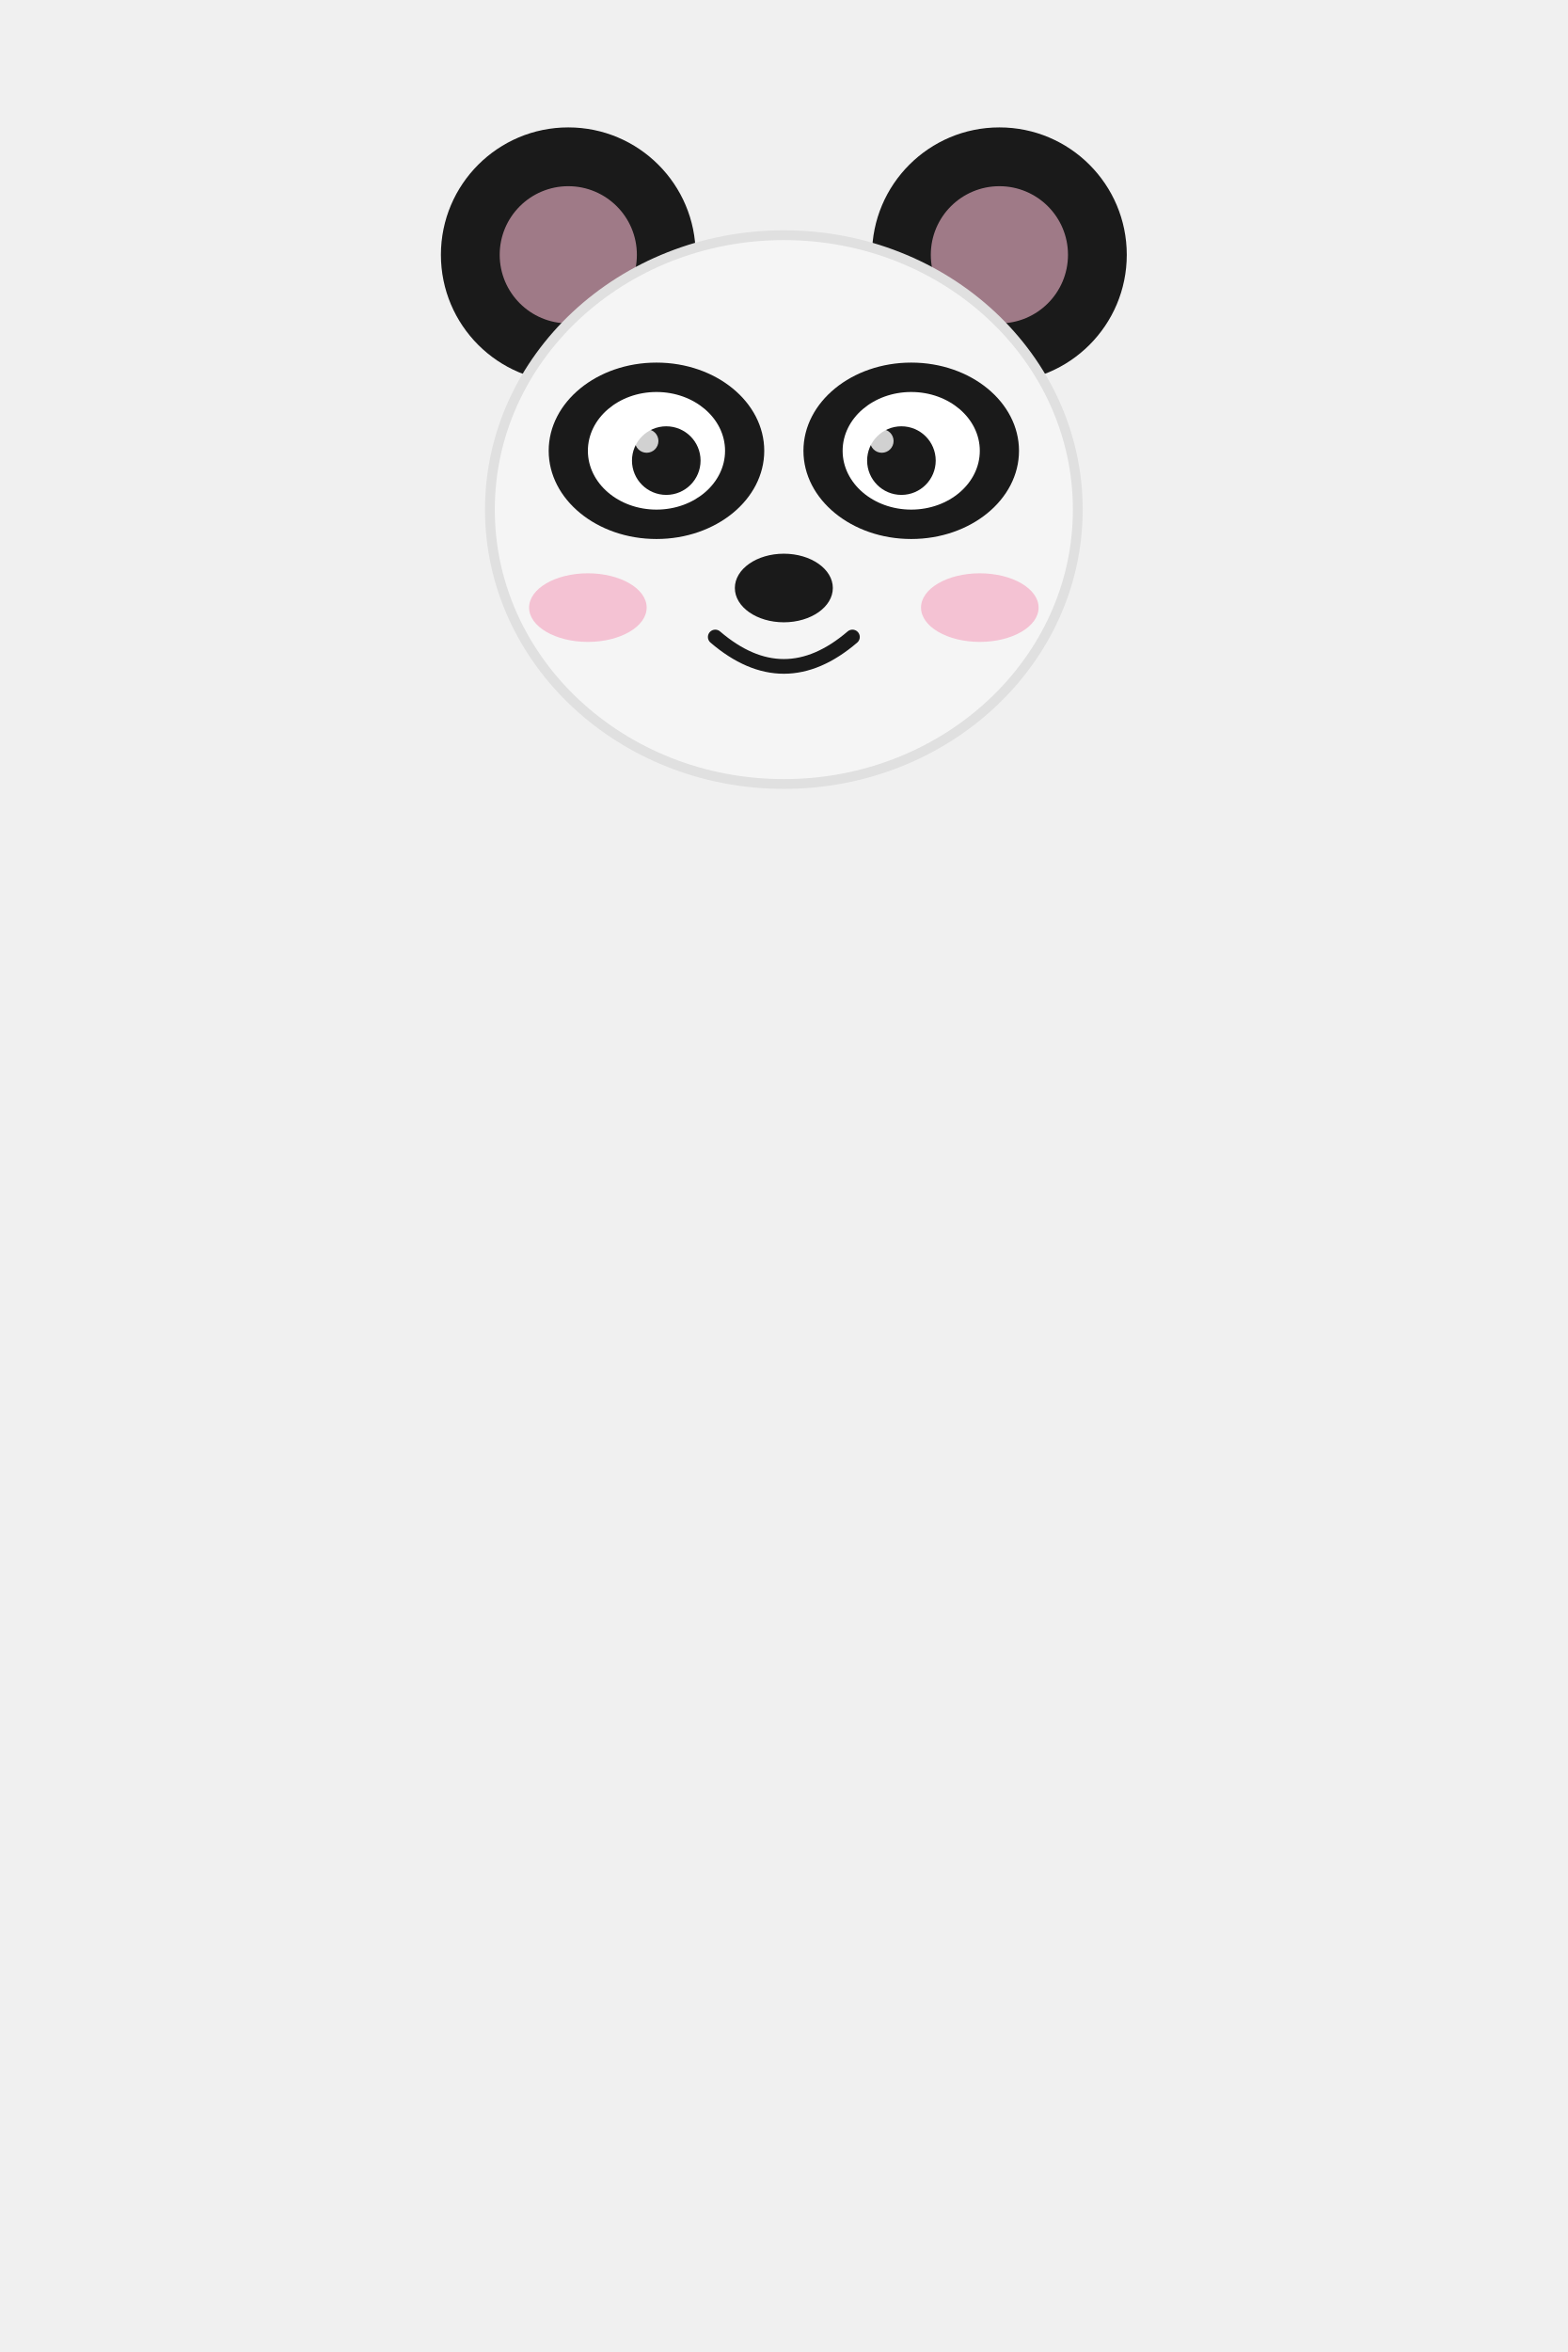
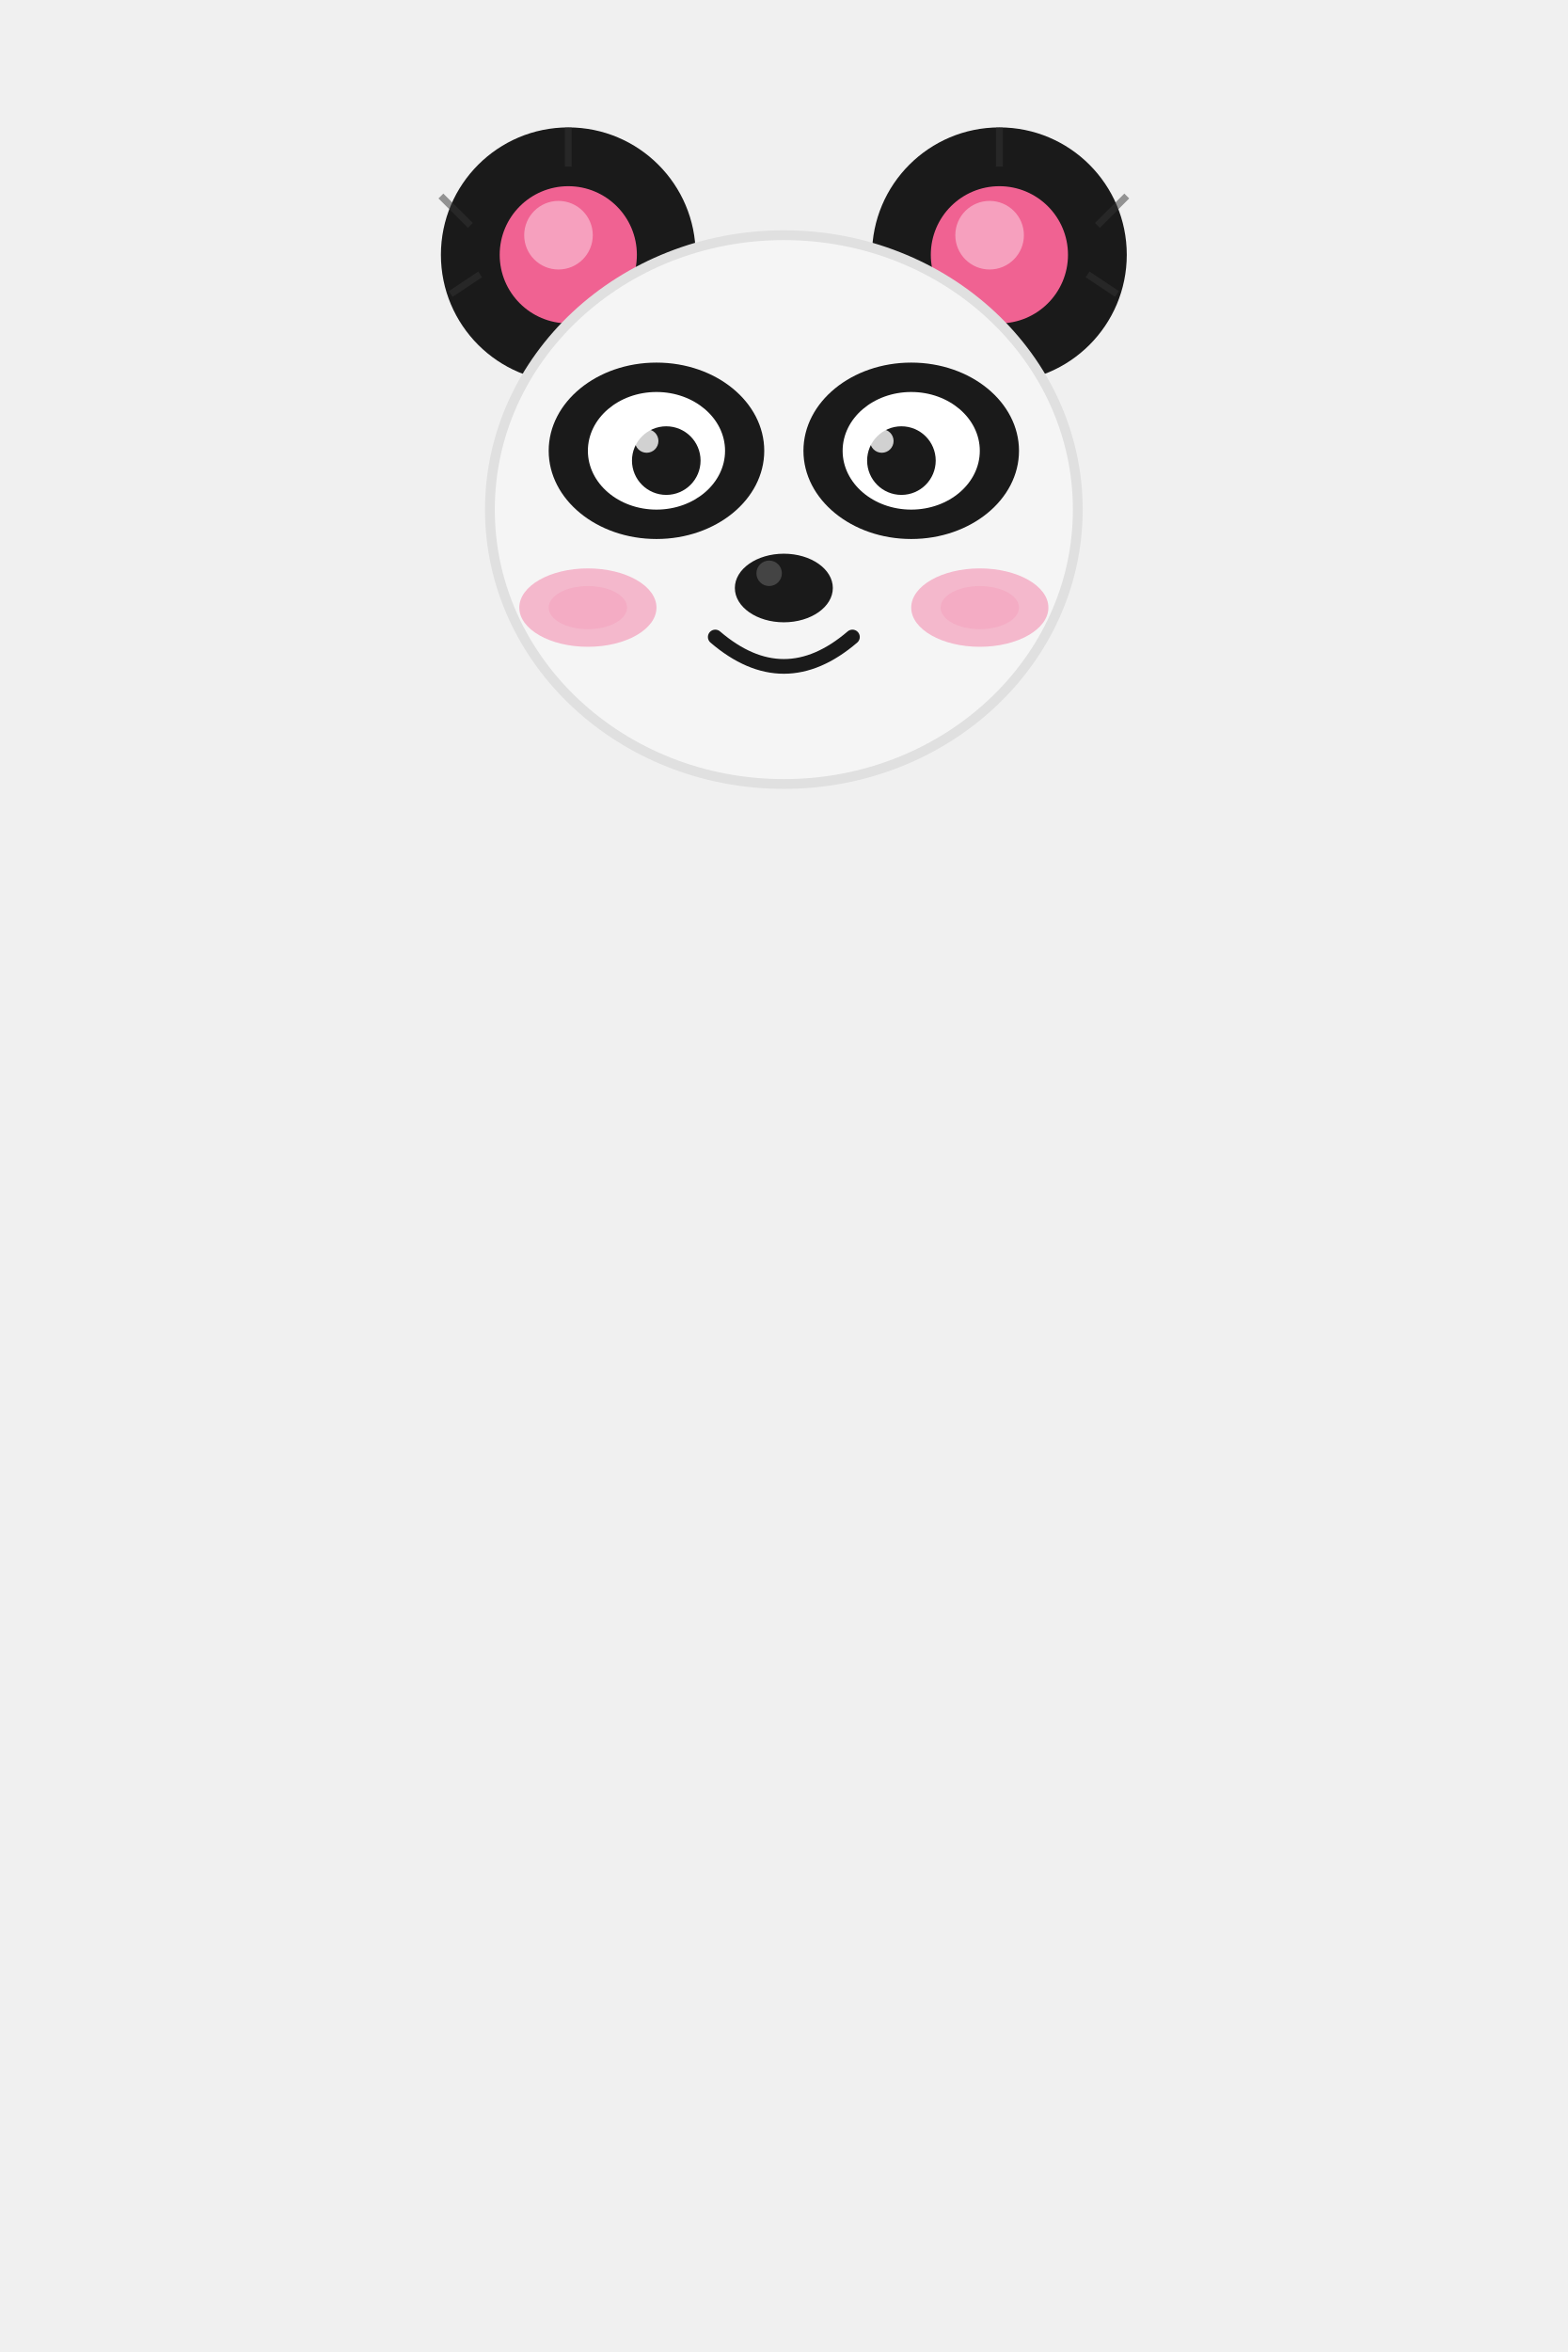
<svg xmlns="http://www.w3.org/2000/svg" viewBox="0 0 160 240">
  <circle cx="58" cy="26" r="13" fill="#1a1a1a" />
  <circle cx="102" cy="26" r="13" fill="#1a1a1a" />
-   <circle cx="58" cy="26" r="7" fill="#f8bbd0" opacity="0.6" />
-   <circle cx="102" cy="26" r="7" fill="#f8bbd0" opacity="0.6" />
+   <circle cx="58" cy="26" r="7" fill="#f06292" />
+   <circle cx="102" cy="26" r="7" fill="#f06292" />
+   <circle cx="57" cy="24" r="3.5" fill="#f8bbd0" opacity="0.7" />
+   <circle cx="101" cy="24" r="3.5" fill="#f8bbd0" opacity="0.7" />
+   <line x1="45" y1="20" x2="48" y2="23" stroke="#333" stroke-width="0.7" opacity="0.5" />
+   <line x1="46" y1="30" x2="49" y2="28" stroke="#333" stroke-width="0.7" opacity="0.5" />
+   <line x1="58" y1="13" x2="58" y2="17" stroke="#333" stroke-width="0.7" opacity="0.5" />
+   <line x1="115" y1="20" x2="112" y2="23" stroke="#333" stroke-width="0.7" opacity="0.5" />
+   <line x1="114" y1="30" x2="111" y2="28" stroke="#333" stroke-width="0.7" opacity="0.5" />
+   <line x1="102" y1="13" x2="102" y2="17" stroke="#333" stroke-width="0.7" opacity="0.5" />
  <ellipse cx="80" cy="52" rx="30" ry="28" fill="#f5f5f5" stroke="#e0e0e0" stroke-width="1" />
  <ellipse cx="67" cy="46" rx="11" ry="9" fill="#1a1a1a" />
  <ellipse cx="93" cy="46" rx="11" ry="9" fill="#1a1a1a" />
  <ellipse cx="67" cy="46" rx="7" ry="6" fill="white" />
  <ellipse cx="93" cy="46" rx="7" ry="6" fill="white" />
  <circle cx="68" cy="47" r="3.5" fill="#1a1a1a" />
  <circle cx="66" cy="45" r="1.2" fill="white" opacity="0.8" />
  <circle cx="92" cy="47" r="3.5" fill="#1a1a1a" />
  <circle cx="90" cy="45" r="1.2" fill="white" opacity="0.8" />
  <ellipse cx="80" cy="60" rx="5" ry="3.5" fill="#1a1a1a" />
+   <circle cx="78.5" cy="58.5" r="1.3" fill="#555" opacity="0.7" />
  <path d="M 73 65 Q 80 71 87 65" fill="none" stroke="#1a1a1a" stroke-width="1.5" stroke-linecap="round" />
-   <ellipse cx="60" cy="62" rx="6" ry="3.5" fill="#f48fb1" opacity="0.5" />
-   <ellipse cx="100" cy="62" rx="6" ry="3.5" fill="#f48fb1" opacity="0.5" />
+   <ellipse cx="60" cy="62" rx="7" ry="4" fill="#f48fb1" opacity="0.6" />
+   <ellipse cx="60" cy="62" rx="4" ry="2.2" fill="#f48fb1" opacity="0.3" />
+   <ellipse cx="100" cy="62" rx="7" ry="4" fill="#f48fb1" opacity="0.6" />
+   <ellipse cx="100" cy="62" rx="4" ry="2.2" fill="#f48fb1" opacity="0.3" />
</svg>
